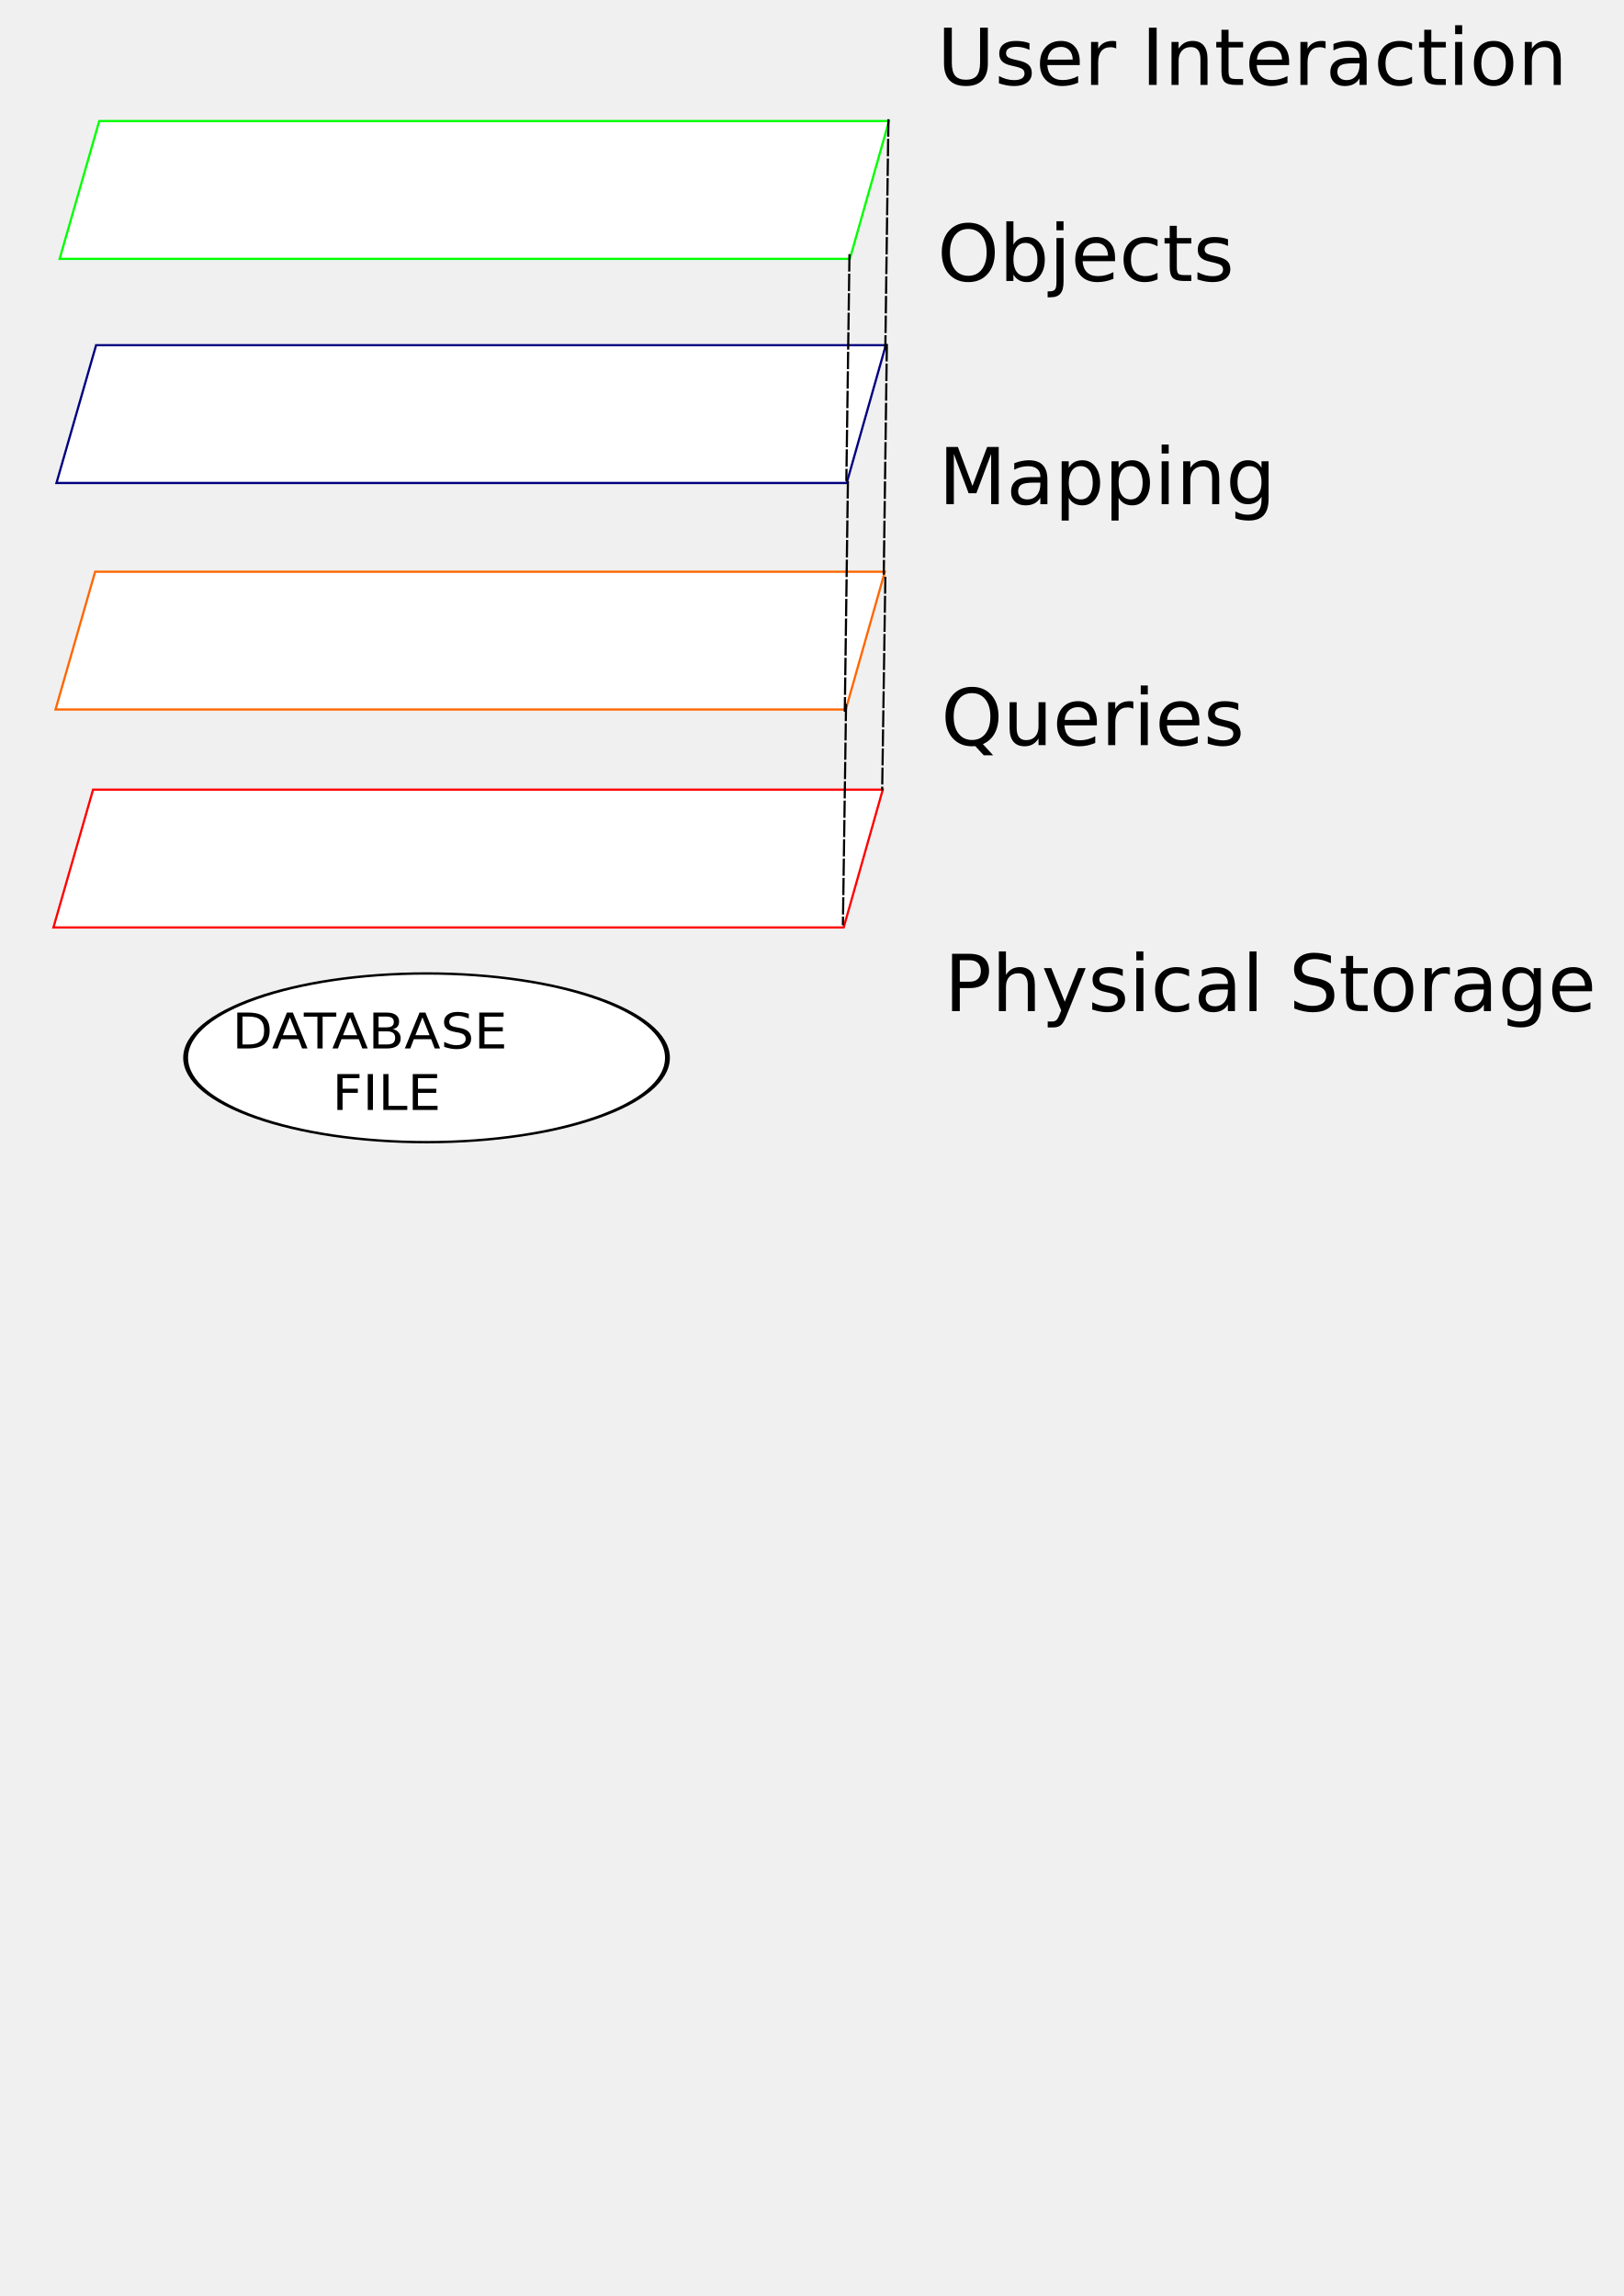
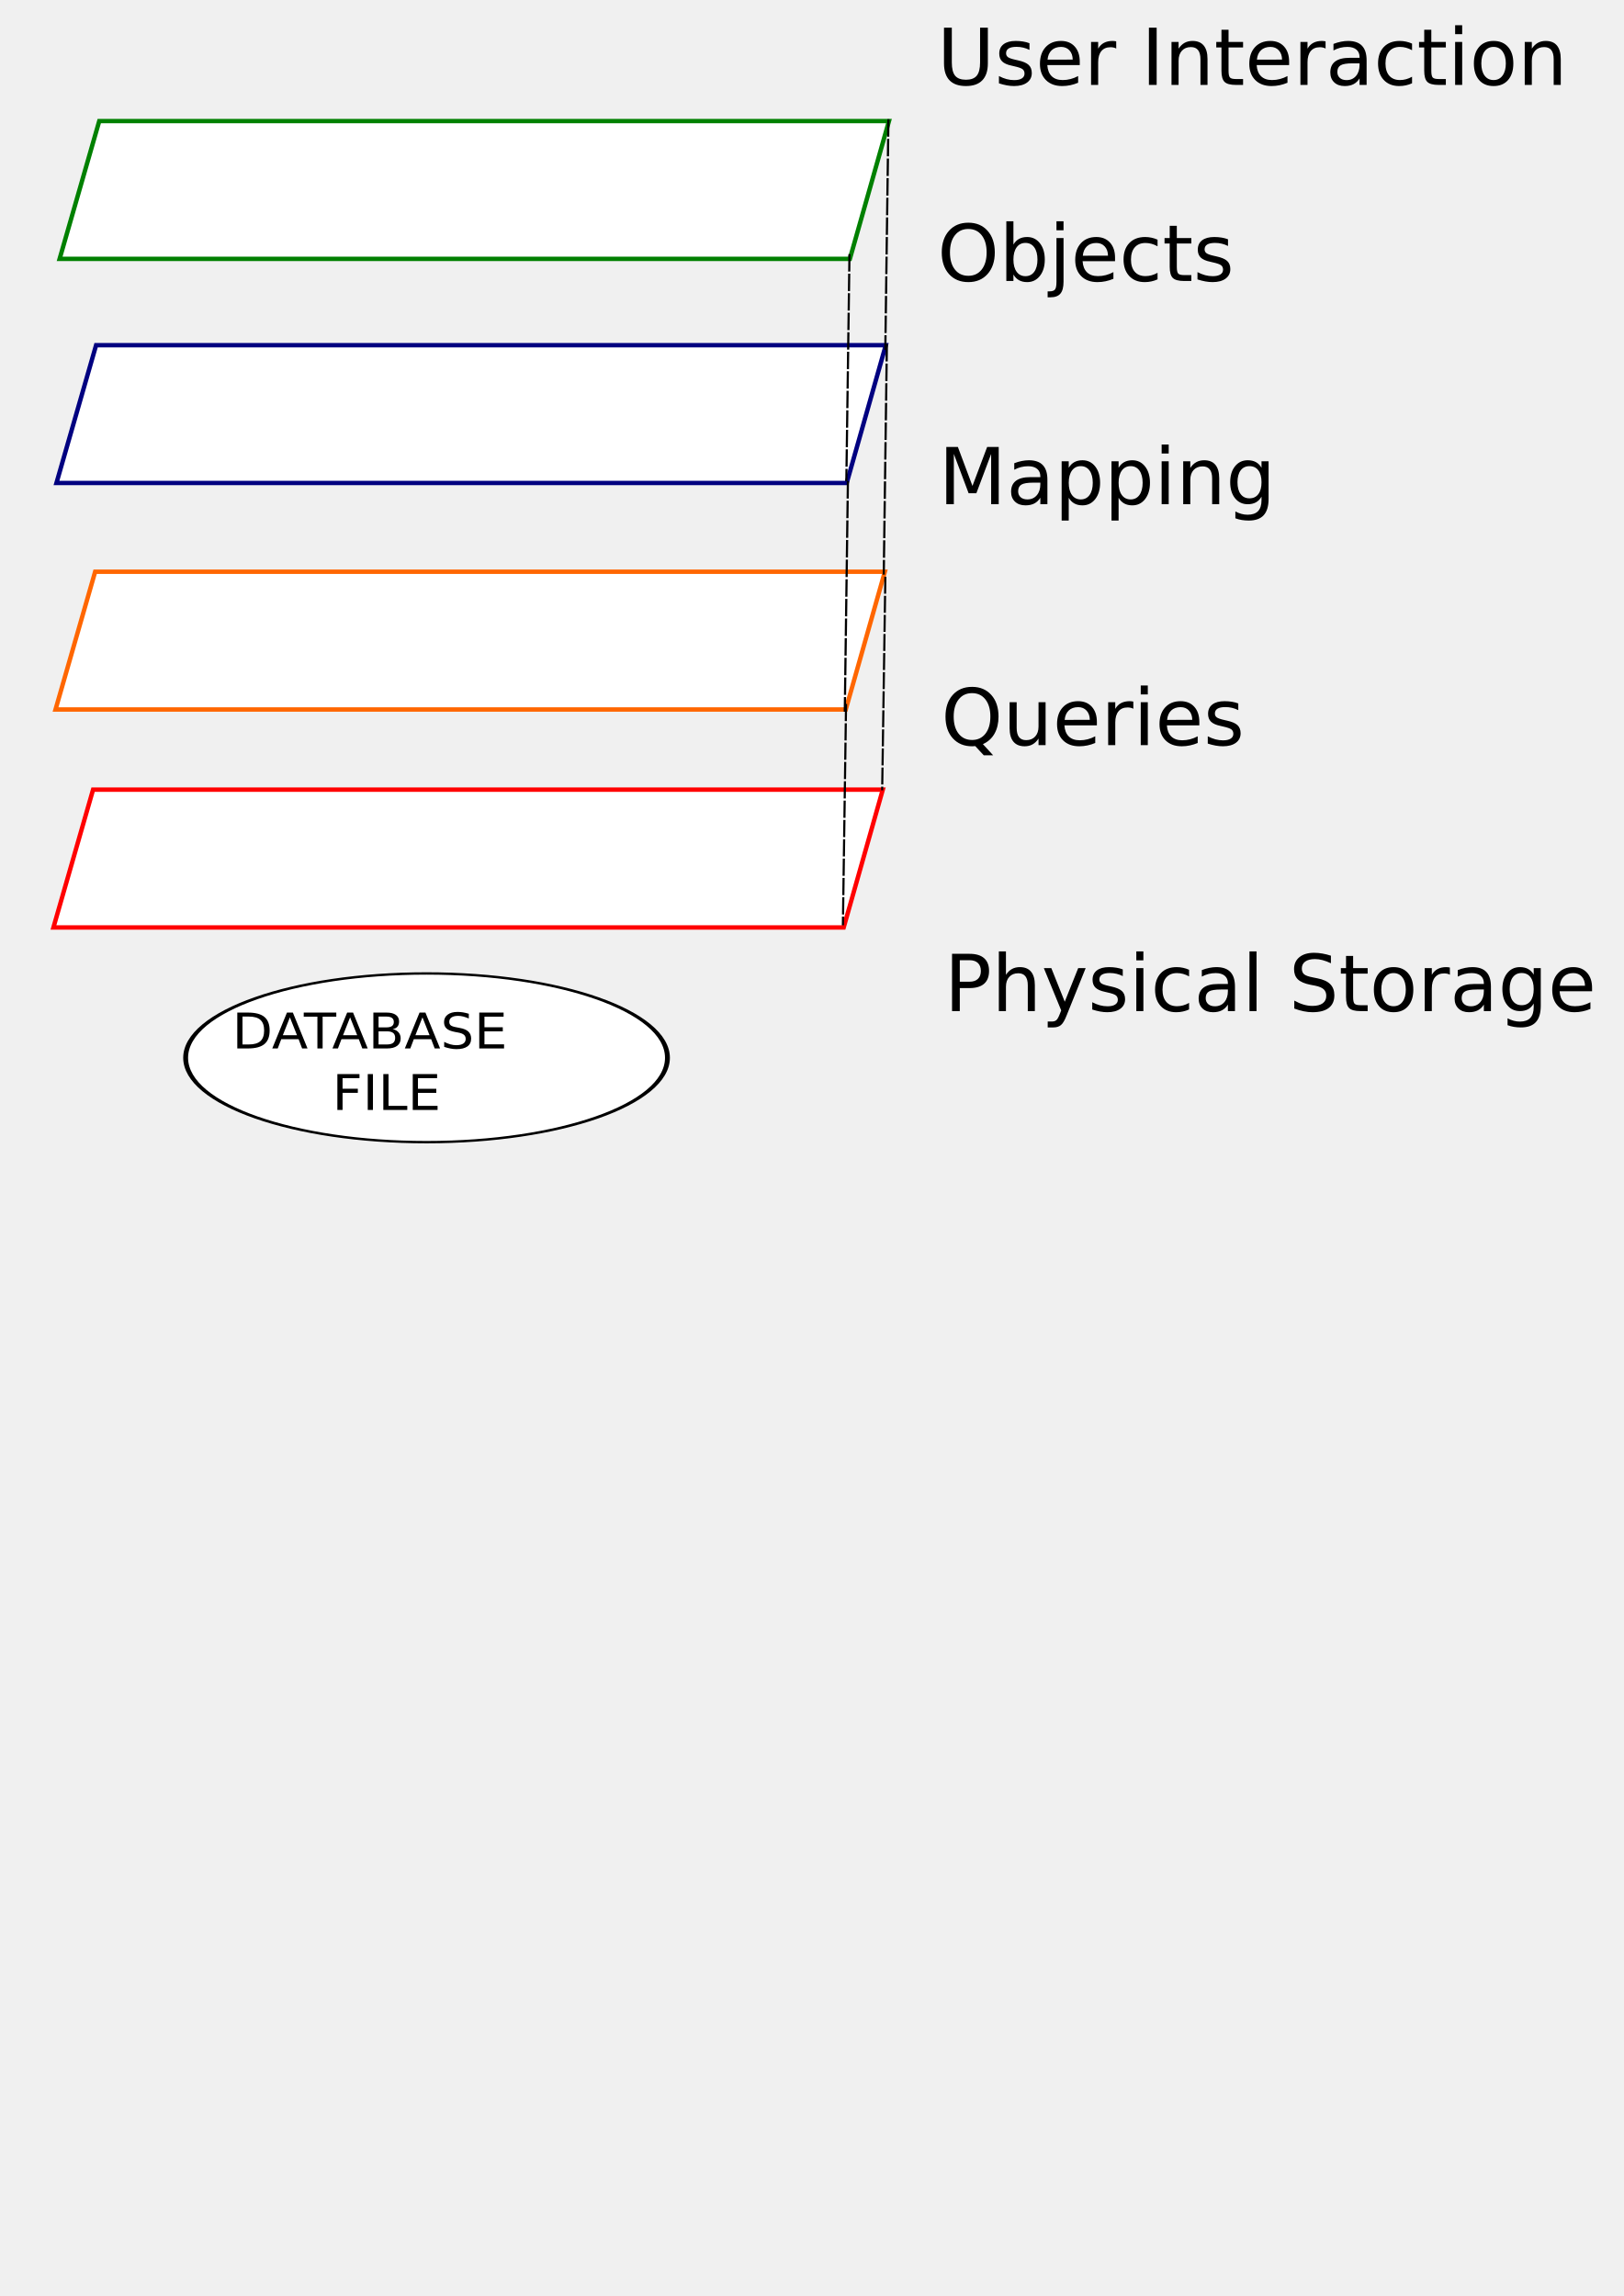
<svg xmlns="http://www.w3.org/2000/svg" width="744.094" height="1052.362" id="svg2">
  <defs id="defs4">
    </defs>
  <g id="layer2" />
  <g id="layer1">
-     <path style="fill:#ffffff;fill-rule:evenodd;stroke:#00ff00;stroke-width:1.016;stroke-linecap:butt;stroke-linejoin:miter;stroke-miterlimit:4;stroke-dasharray:none;stroke-opacity:1" d="M 45.481,55.496 L 407.38,55.496 L 389.467,118.645 L 27.325,118.645 L 45.481,55.496 z" id="rect2383" />
-     <path style="fill:#ffffff;fill-rule:evenodd;stroke:#000080;stroke-width:1.016;stroke-linecap:butt;stroke-linejoin:miter;stroke-miterlimit:4;stroke-dasharray:none;stroke-opacity:1" d="M 44.034,158.225 L 405.933,158.225 L 388.02,221.374 L 25.879,221.374 L 44.034,158.225 z" id="path3217" />
-     <path style="fill:#ffffff;fill-rule:evenodd;stroke:#ff6600;stroke-width:1.016;stroke-linecap:butt;stroke-linejoin:miter;stroke-miterlimit:4;stroke-dasharray:none;stroke-opacity:1" d="M 43.601,262.056 L 405.501,262.056 L 387.588,325.205 L 25.446,325.205 L 43.601,262.056 z" id="path3219" />
-     <path style="fill:#ffffff;fill-rule:evenodd;stroke:#ff0000;stroke-width:1.016;stroke-linecap:butt;stroke-linejoin:miter;stroke-miterlimit:4;stroke-dasharray:none;stroke-opacity:1" d="M 42.651,361.939 L 404.55,361.939 L 386.637,425.088 L 24.495,425.088 L 42.651,361.939 z" id="path3221" />
+     <path style="fill:#ffffff;fill-rule:evenodd;stroke:#008000;stroke-width:2.016;stroke-linecap:butt;stroke-linejoin:miter;stroke-miterlimit:4;stroke-dasharray:none;stroke-opacity:1" d="M 45.481,55.496 L 407.38,55.496 L 389.467,118.645 L 27.325,118.645 L 45.481,55.496 z" id="rect2383" />
+     <path style="fill:#ffffff;fill-rule:evenodd;stroke:#000080;stroke-width:2.016;stroke-linecap:butt;stroke-linejoin:miter;stroke-miterlimit:4;stroke-dasharray:none;stroke-opacity:1" d="M 44.034,158.225 L 405.933,158.225 L 388.02,221.374 L 25.879,221.374 L 44.034,158.225 z" id="path3217" />
+     <path style="fill:#ffffff;fill-rule:evenodd;stroke:#ff6600;stroke-width:2.016;stroke-linecap:butt;stroke-linejoin:miter;stroke-miterlimit:4;stroke-dasharray:none;stroke-opacity:1" d="M 43.601,262.056 L 405.501,262.056 L 387.588,325.205 L 25.446,325.205 L 43.601,262.056 z" id="path3219" />
+     <path style="fill:#ffffff;fill-rule:evenodd;stroke:#ff0000;stroke-width:2.016;stroke-linecap:butt;stroke-linejoin:miter;stroke-miterlimit:4;stroke-dasharray:none;stroke-opacity:1" d="M 42.651,361.939 L 404.55,361.939 L 386.637,425.088 L 24.495,425.088 L 42.651,361.939 z" id="path3221" />
    <path style="fill:#ffffff;stroke:#000000;stroke-width:1.054;stroke-linejoin:miter;stroke-miterlimit:4;stroke-dasharray:none;stroke-opacity:1" id="path3225" d="M 422.857,646.291 A 52.143,37.5 0 1 1 318.571,646.291 A 52.143,37.5 0 1 1 422.857,646.291 z" transform="matrix(2.117252,0,0,1.030981,-589.4205,-181.4745)" />
    <flowRoot xml:space="preserve" id="flowRoot3227" style="font-size:40px;font-style:normal;font-weight:normal;text-align:center;text-anchor:middle;fill:#000000;fill-opacity:1;stroke:none;stroke-width:1px;stroke-linecap:butt;stroke-linejoin:miter;stroke-opacity:1;font-family:Bitstream Vera Sans" transform="matrix(0.6051658,0,0,0.563888,122.1042,43.23194)">
      <flowRegion id="flowRegion3229">
        <rect id="rect3231" width="395.714" height="66.429" x="180" y="48.076" style="text-align:center;text-anchor:middle" />
      </flowRegion>
      <flowPara id="flowPara3233">GUI</flowPara>
    </flowRoot>
    <flowRoot xml:space="preserve" id="flowRoot3235" style="font-size:40px;font-style:normal;font-weight:normal;text-align:center;text-anchor:middle;fill:#000000;fill-opacity:1;stroke:none;stroke-width:1px;stroke-linecap:butt;stroke-linejoin:miter;stroke-opacity:1;font-family:Bitstream Vera Sans" transform="matrix(0.6051658,0,0,0.563888,77.74658,146.4124)">
      <flowRegion id="flowRegion3237">
        <rect id="rect3239" width="395.714" height="66.429" x="180" y="48.076" style="text-align:center;text-anchor:middle" />
      </flowRegion>
      <flowPara id="flowPara3241">Logic Unit</flowPara>
    </flowRoot>
    <flowRoot xml:space="preserve" id="flowRoot3243" style="font-size:40px;font-style:normal;font-weight:normal;text-align:center;text-anchor:middle;fill:#000000;fill-opacity:1;stroke:none;stroke-width:1px;stroke-linecap:butt;stroke-linejoin:miter;stroke-opacity:1;font-family:Bitstream Vera Sans" transform="matrix(0.6051658,0,0,0.563888,76.80771,236.9425)">
      <flowRegion id="flowRegion3245">
        <rect id="rect3247" width="396.549" height="129.128" x="180" y="48.076" style="text-align:center;text-anchor:middle" />
      </flowRegion>
      <flowPara id="flowPara3249">Persistency</flowPara>
      <flowPara id="flowPara2443">Framework</flowPara>
    </flowRoot>
    <text xml:space="preserve" style="font-size:23.366px;font-style:normal;font-weight:normal;text-align:center;text-anchor:middle;fill:#000000;fill-opacity:1;stroke:none;stroke-width:1px;stroke-linecap:butt;stroke-linejoin:miter;stroke-opacity:1;font-family:Bitstream Vera Sans" x="189.572" y="497.825" id="text3255" transform="scale(1.035955,0.9652932)">
      <tspan id="tspan3257" x="189.572" y="497.825">DATABASE</tspan>
      <tspan x="189.572" y="527.033" id="tspan3371">FILE</tspan>
    </text>
    <path style="fill:none;fill-rule:evenodd;stroke:#000000;stroke-width:1;stroke-linecap:butt;stroke-linejoin:miter;stroke-miterlimit:4;stroke-dasharray:8, 1;stroke-dashoffset:0;stroke-opacity:1" d="M 407.143,54.648 C 405.714,160.362 405.714,160.362 405.714,160.362" id="path3275" />
    <path style="fill:none;fill-rule:evenodd;stroke:#000000;stroke-width:0.994;stroke-linecap:butt;stroke-linejoin:miter;stroke-miterlimit:4;stroke-dasharray:7.952, 0.994;stroke-dashoffset:0;stroke-opacity:1" d="M 389.289,116.502 C 387.854,220.508 387.854,220.508 387.854,220.508" id="path3277" />
    <path style="fill:none;fill-rule:evenodd;stroke:#000000;stroke-width:1;stroke-linecap:butt;stroke-linejoin:miter;stroke-miterlimit:4;stroke-dasharray:8, 1;stroke-dashoffset:0;stroke-opacity:1" d="M 406.429,157.648 C 405,263.362 405,263.362 405,263.362" id="path3279" />
    <path style="fill:none;fill-rule:evenodd;stroke:#000000;stroke-width:1;stroke-linecap:butt;stroke-linejoin:miter;stroke-miterlimit:4;stroke-dasharray:8, 1;stroke-dashoffset:0;stroke-opacity:1" d="M 388.571,220.505 C 387.143,326.219 387.143,326.219 387.143,326.219" id="path3281" />
    <path style="fill:none;fill-rule:evenodd;stroke:#000000;stroke-width:0.972;stroke-linecap:butt;stroke-linejoin:miter;stroke-miterlimit:4;stroke-dasharray:7.774, 0.972;stroke-dashoffset:0;stroke-opacity:1" d="M 405.728,264.348 C 404.272,362.233 404.272,362.233 404.272,362.233" id="path3283" />
    <path style="fill:none;fill-rule:evenodd;stroke:#000000;stroke-width:0.985;stroke-linecap:butt;stroke-linejoin:miter;stroke-miterlimit:4;stroke-dasharray:7.878, 0.985;stroke-dashoffset:0;stroke-opacity:1" d="M 387.722,322.64 C 386.278,424.084 386.278,424.084 386.278,424.084" id="path3285" />
    <flowRoot xml:space="preserve" id="flowRoot3291" style="font-size:40px;font-style:normal;font-weight:normal;fill:#000000;fill-opacity:1;stroke:none;stroke-width:1px;stroke-linecap:butt;stroke-linejoin:miter;stroke-opacity:1;font-family:Bitstream Vera Sans">
      <flowRegion id="flowRegion3293">
        <rect id="rect3295" width="96.429" height="40" x="329.286" y="-0.495" />
      </flowRegion>
      <flowPara id="flowPara3297">Clic</flowPara>
    </flowRoot>
    <text xml:space="preserve" style="font-size:36px;font-style:normal;font-weight:normal;fill:#000000;fill-opacity:1;stroke:none;stroke-width:1px;stroke-linecap:butt;stroke-linejoin:miter;stroke-opacity:1;font-family:Bitstream Vera Sans" x="429.571" y="128.791" id="text3299">
      <tspan id="tspan3301" x="429.571" y="128.791">Objects</tspan>
    </text>
    <text xml:space="preserve" style="font-size:36px;font-style:normal;font-weight:normal;fill:#000000;fill-opacity:1;stroke:none;stroke-width:1px;stroke-linecap:butt;stroke-linejoin:miter;stroke-opacity:1;font-family:Bitstream Vera Sans" x="429.485" y="38.923" id="text3303">
      <tspan id="tspan3305" x="429.485" y="38.923">User Interaction</tspan>
    </text>
    <text xml:space="preserve" style="font-size:36px;font-style:normal;font-weight:normal;fill:#000000;fill-opacity:1;stroke:none;stroke-width:1px;stroke-linecap:butt;stroke-linejoin:miter;stroke-opacity:1;font-family:Bitstream Vera Sans" x="430.134" y="231.112" id="text3307">
      <tspan id="tspan3309" x="430.134" y="231.112">Mapping</tspan>
    </text>
    <text xml:space="preserve" style="font-size:36px;font-style:normal;font-weight:normal;fill:#000000;fill-opacity:1;stroke:none;stroke-width:1px;stroke-linecap:butt;stroke-linejoin:miter;stroke-opacity:1;font-family:Bitstream Vera Sans" x="431.277" y="341.54" id="text3311">
      <tspan id="tspan3313" x="431.277" y="341.54">Queries</tspan>
    </text>
-     <flowRoot xml:space="preserve" id="flowRoot3315" style="font-size:37.661px;font-style:normal;font-weight:normal;text-align:center;text-anchor:middle;fill:#000000;fill-opacity:1;stroke:none;stroke-width:1px;stroke-linecap:butt;stroke-linejoin:miter;stroke-opacity:1;font-family:Bitstream Vera Sans" transform="matrix(0.6051658,0,0,0.563888,-100.8736,44.27435)">
+     <flowRoot xml:space="preserve" id="flowRoot3315" style="font-size:37.661px;font-style:normal;font-weight:normal;text-align:center;text-anchor:middle;fill:#008000;fill-opacity:1;stroke:none;stroke-width:1px;stroke-linecap:butt;stroke-linejoin:miter;stroke-opacity:1;font-family:Bitstream Vera Sans" transform="matrix(0.6051658,0,0,0.563888,-100.8736,44.27435)">
      <flowRegion id="flowRegion3317">
-         <rect id="rect3319" width="395.714" height="66.429" x="180" y="48.076" style="font-size:37.661px;text-align:center;text-anchor:middle" />
+         <rect id="rect3319" width="395.714" height="66.429" x="180" y="48.076" style="font-size:37.661px;text-align:center;text-anchor:middle;fill:#008000" />
      </flowRegion>
-       <flowPara id="flowPara3321" style="font-size:37.661px;fill:#00ff00">QT Framework</flowPara>
+       <flowPara id="flowPara3321" style="font-size:37.661px;fill:#008000">QT Framework</flowPara>
    </flowRoot>
    <flowRoot xml:space="preserve" id="flowRoot3323" style="font-size:37.661px;font-style:normal;font-weight:normal;text-align:center;text-anchor:middle;fill:#000000;fill-opacity:1;stroke:none;stroke-width:1px;stroke-linecap:butt;stroke-linejoin:miter;stroke-opacity:1;font-family:Bitstream Vera Sans" transform="matrix(0.6051658,0,0,0.563888,-156.0987,150.5817)">
      <flowRegion id="flowRegion3325">
        <rect id="rect3327" width="395.714" height="66.429" x="180" y="48.076" style="font-size:37.661px;text-align:center;text-anchor:middle" />
      </flowRegion>
      <flowPara id="flowPara3329" style="fill:#000080">C++</flowPara>
    </flowRoot>
    <flowRoot xml:space="preserve" id="flowRoot3339" style="font-size:40px;font-style:normal;font-weight:normal;fill:#000000;fill-opacity:1;stroke:none;stroke-width:1px;stroke-linecap:butt;stroke-linejoin:miter;stroke-opacity:1;font-family:Bitstream Vera Sans">
      <flowRegion id="flowRegion3341">
        <rect id="rect3343" width="162.857" height="45" x="60" y="268.791" />
      </flowRegion>
      <flowPara id="flowPara3345" />
    </flowRoot>
    <flowRoot xml:space="preserve" id="flowRoot3347" style="font-size:37.661px;font-style:normal;font-weight:normal;text-align:center;text-anchor:middle;fill:#000000;fill-opacity:1;stroke:none;stroke-width:1px;stroke-linecap:butt;stroke-linejoin:miter;stroke-opacity:1;font-family:Bitstream Vera Sans" transform="matrix(0.6051658,0,0,0.563888,-140.9175,249.569)">
      <flowRegion id="flowRegion3349">
        <rect id="rect3351" width="399.255" height="129.764" x="180" y="48.076" style="font-size:37.661px;text-align:center;text-anchor:middle" />
      </flowRegion>
      <flowPara style="font-size:37.661px;fill:#ff6600" id="flowPara3398">LiteSQL</flowPara>
    </flowRoot>
    <flowRoot xml:space="preserve" id="flowRoot3363" style="font-size:37.661px;font-style:normal;font-weight:normal;text-align:center;text-anchor:middle;fill:#000000;fill-opacity:1;stroke:none;stroke-width:1px;stroke-linecap:butt;stroke-linejoin:miter;stroke-opacity:1;font-family:Bitstream Vera Sans" transform="matrix(0.6051658,0,0,0.563888,-146.98,350.7425)">
      <flowRegion id="flowRegion3365">
        <rect id="rect3367" width="395.714" height="66.429" x="180" y="48.076" style="font-size:37.661px;text-align:center;text-anchor:middle" />
      </flowRegion>
      <flowPara id="flowPara3369" style="font-size:37.661px;fill:#ff0000">SQLite</flowPara>
    </flowRoot>
    <text xml:space="preserve" style="font-size:36px;font-style:normal;font-weight:normal;fill:#000000;fill-opacity:1;stroke:none;stroke-width:1px;stroke-linecap:butt;stroke-linejoin:miter;stroke-opacity:1;font-family:Bitstream Vera Sans" x="432.766" y="463.432" id="text3400">
      <tspan id="tspan3402" x="432.766" y="463.432">Physical Storage</tspan>
    </text>
-     <flowRoot xml:space="preserve" id="flowRoot2445" style="font-size:40px;font-style:normal;font-weight:normal;text-align:center;text-anchor:middle;fill:#000000;fill-opacity:1;stroke:none;stroke-width:1px;stroke-linecap:butt;stroke-linejoin:miter;stroke-opacity:1;font-family:Bitstream Vera Sans" transform="matrix(0.6051658,0,0,0.563888,76.81074,337.455)">
+     <flowRoot xml:space="preserve" id="flowRoot2445" style="font-size:27.09px;font-style:normal;font-weight:normal;text-align:center;text-anchor:middle;fill:#000000;fill-opacity:1;stroke:none;stroke-width:1px;stroke-linecap:butt;stroke-linejoin:miter;stroke-opacity:1;font-family:Bitstream Vera Sans" transform="matrix(0.6731285,0,0,0.6323191,24.33632,329.4409)">
      <flowRegion id="flowRegion2447">
-         <rect id="rect2449" width="396.549" height="129.128" x="180" y="48.076" style="text-align:center;text-anchor:middle" />
+         <rect id="rect2449" width="465.007" height="205.131" x="180" y="48.076" style="font-size:27.09px;text-align:center;text-anchor:middle" />
      </flowRegion>
-       <flowPara id="flowPara2453">Database</flowPara>
-       <flowPara id="flowPara2457">Library</flowPara>
+       <flowPara id="flowPara2457" style="font-size:27.09px">Full Database</flowPara>
+       <flowPara id="flowPara2460" style="font-size:27.09px">Implementation</flowPara>
+       <flowPara id="flowPara2462" style="font-size:27.09px">Library</flowPara>
+     </flowRoot>
+     <flowRoot xml:space="preserve" id="flowRoot2464" style="fill:black;stroke:none;stroke-opacity:1;stroke-width:1px;stroke-linejoin:miter;stroke-linecap:butt;fill-opacity:1;font-family:Bitstream Vera Sans;font-style:normal;font-weight:normal;font-size:36">
+       <flowRegion id="flowRegion2466">
+         <rect id="rect2468" width="75" height="51.429" x="300" y="383.076" />
+       </flowRegion>
+       <flowPara id="flowPara2470" />
    </flowRoot>
  </g>
</svg>
